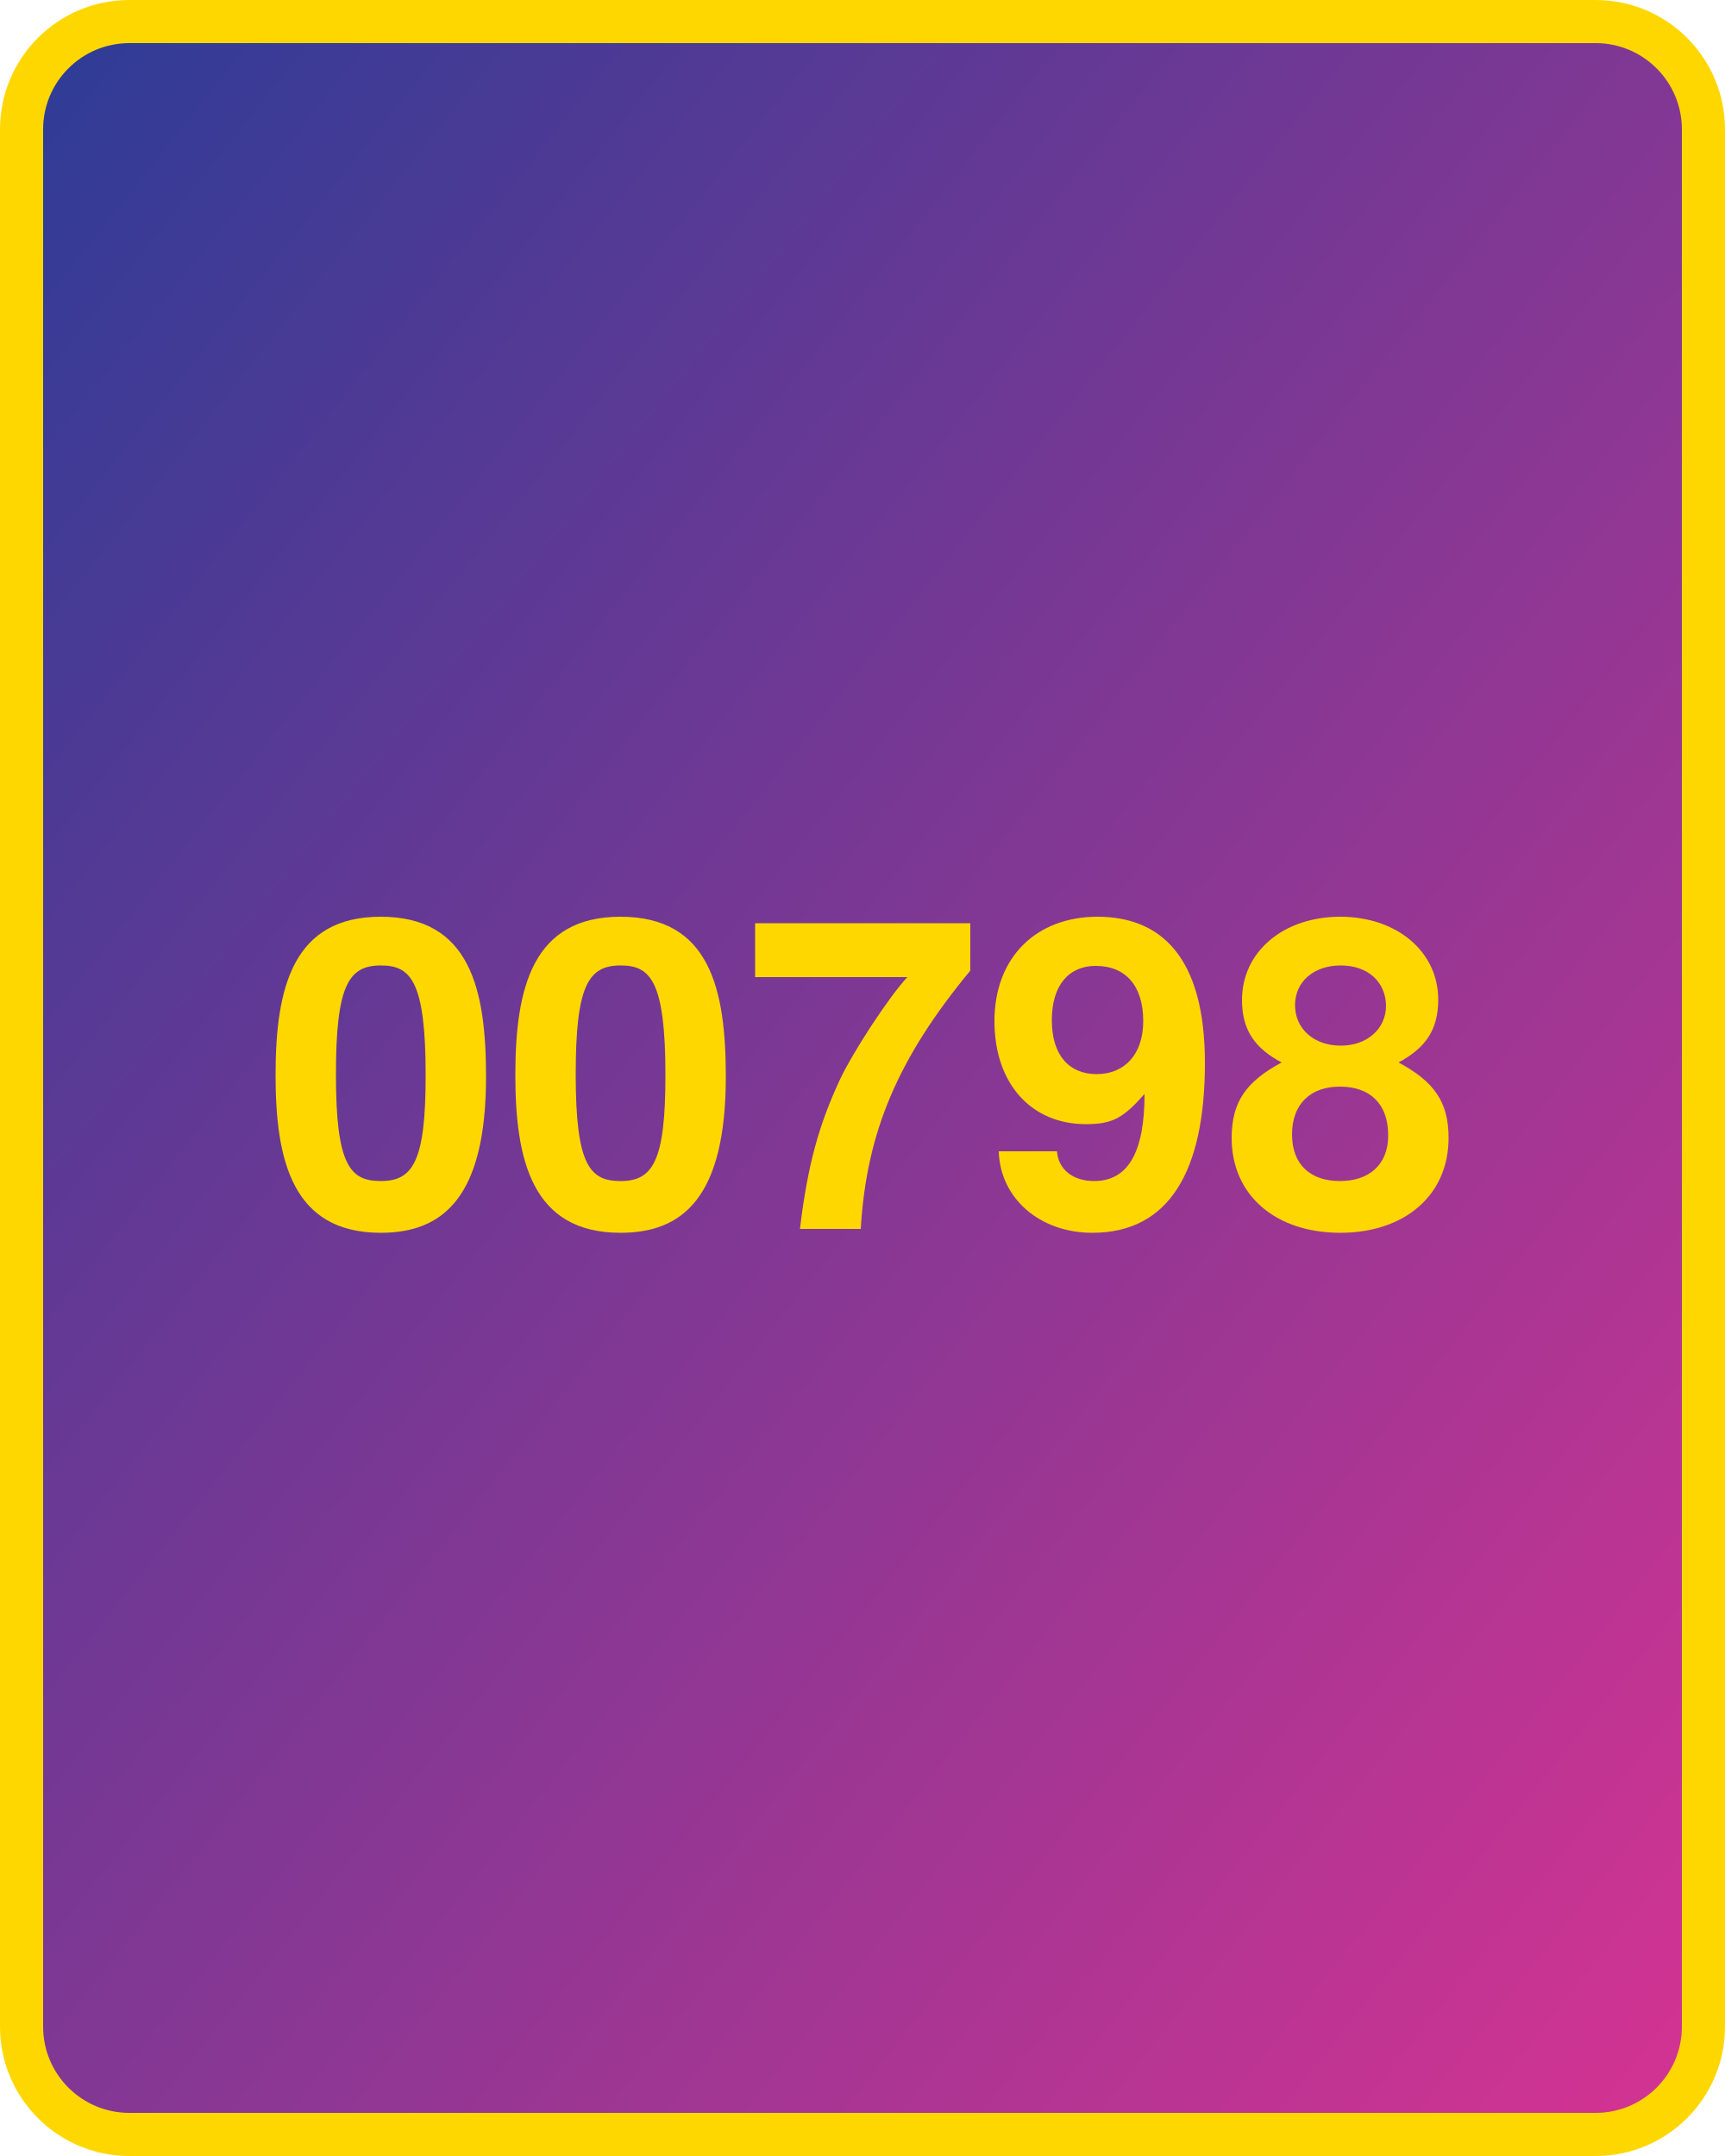
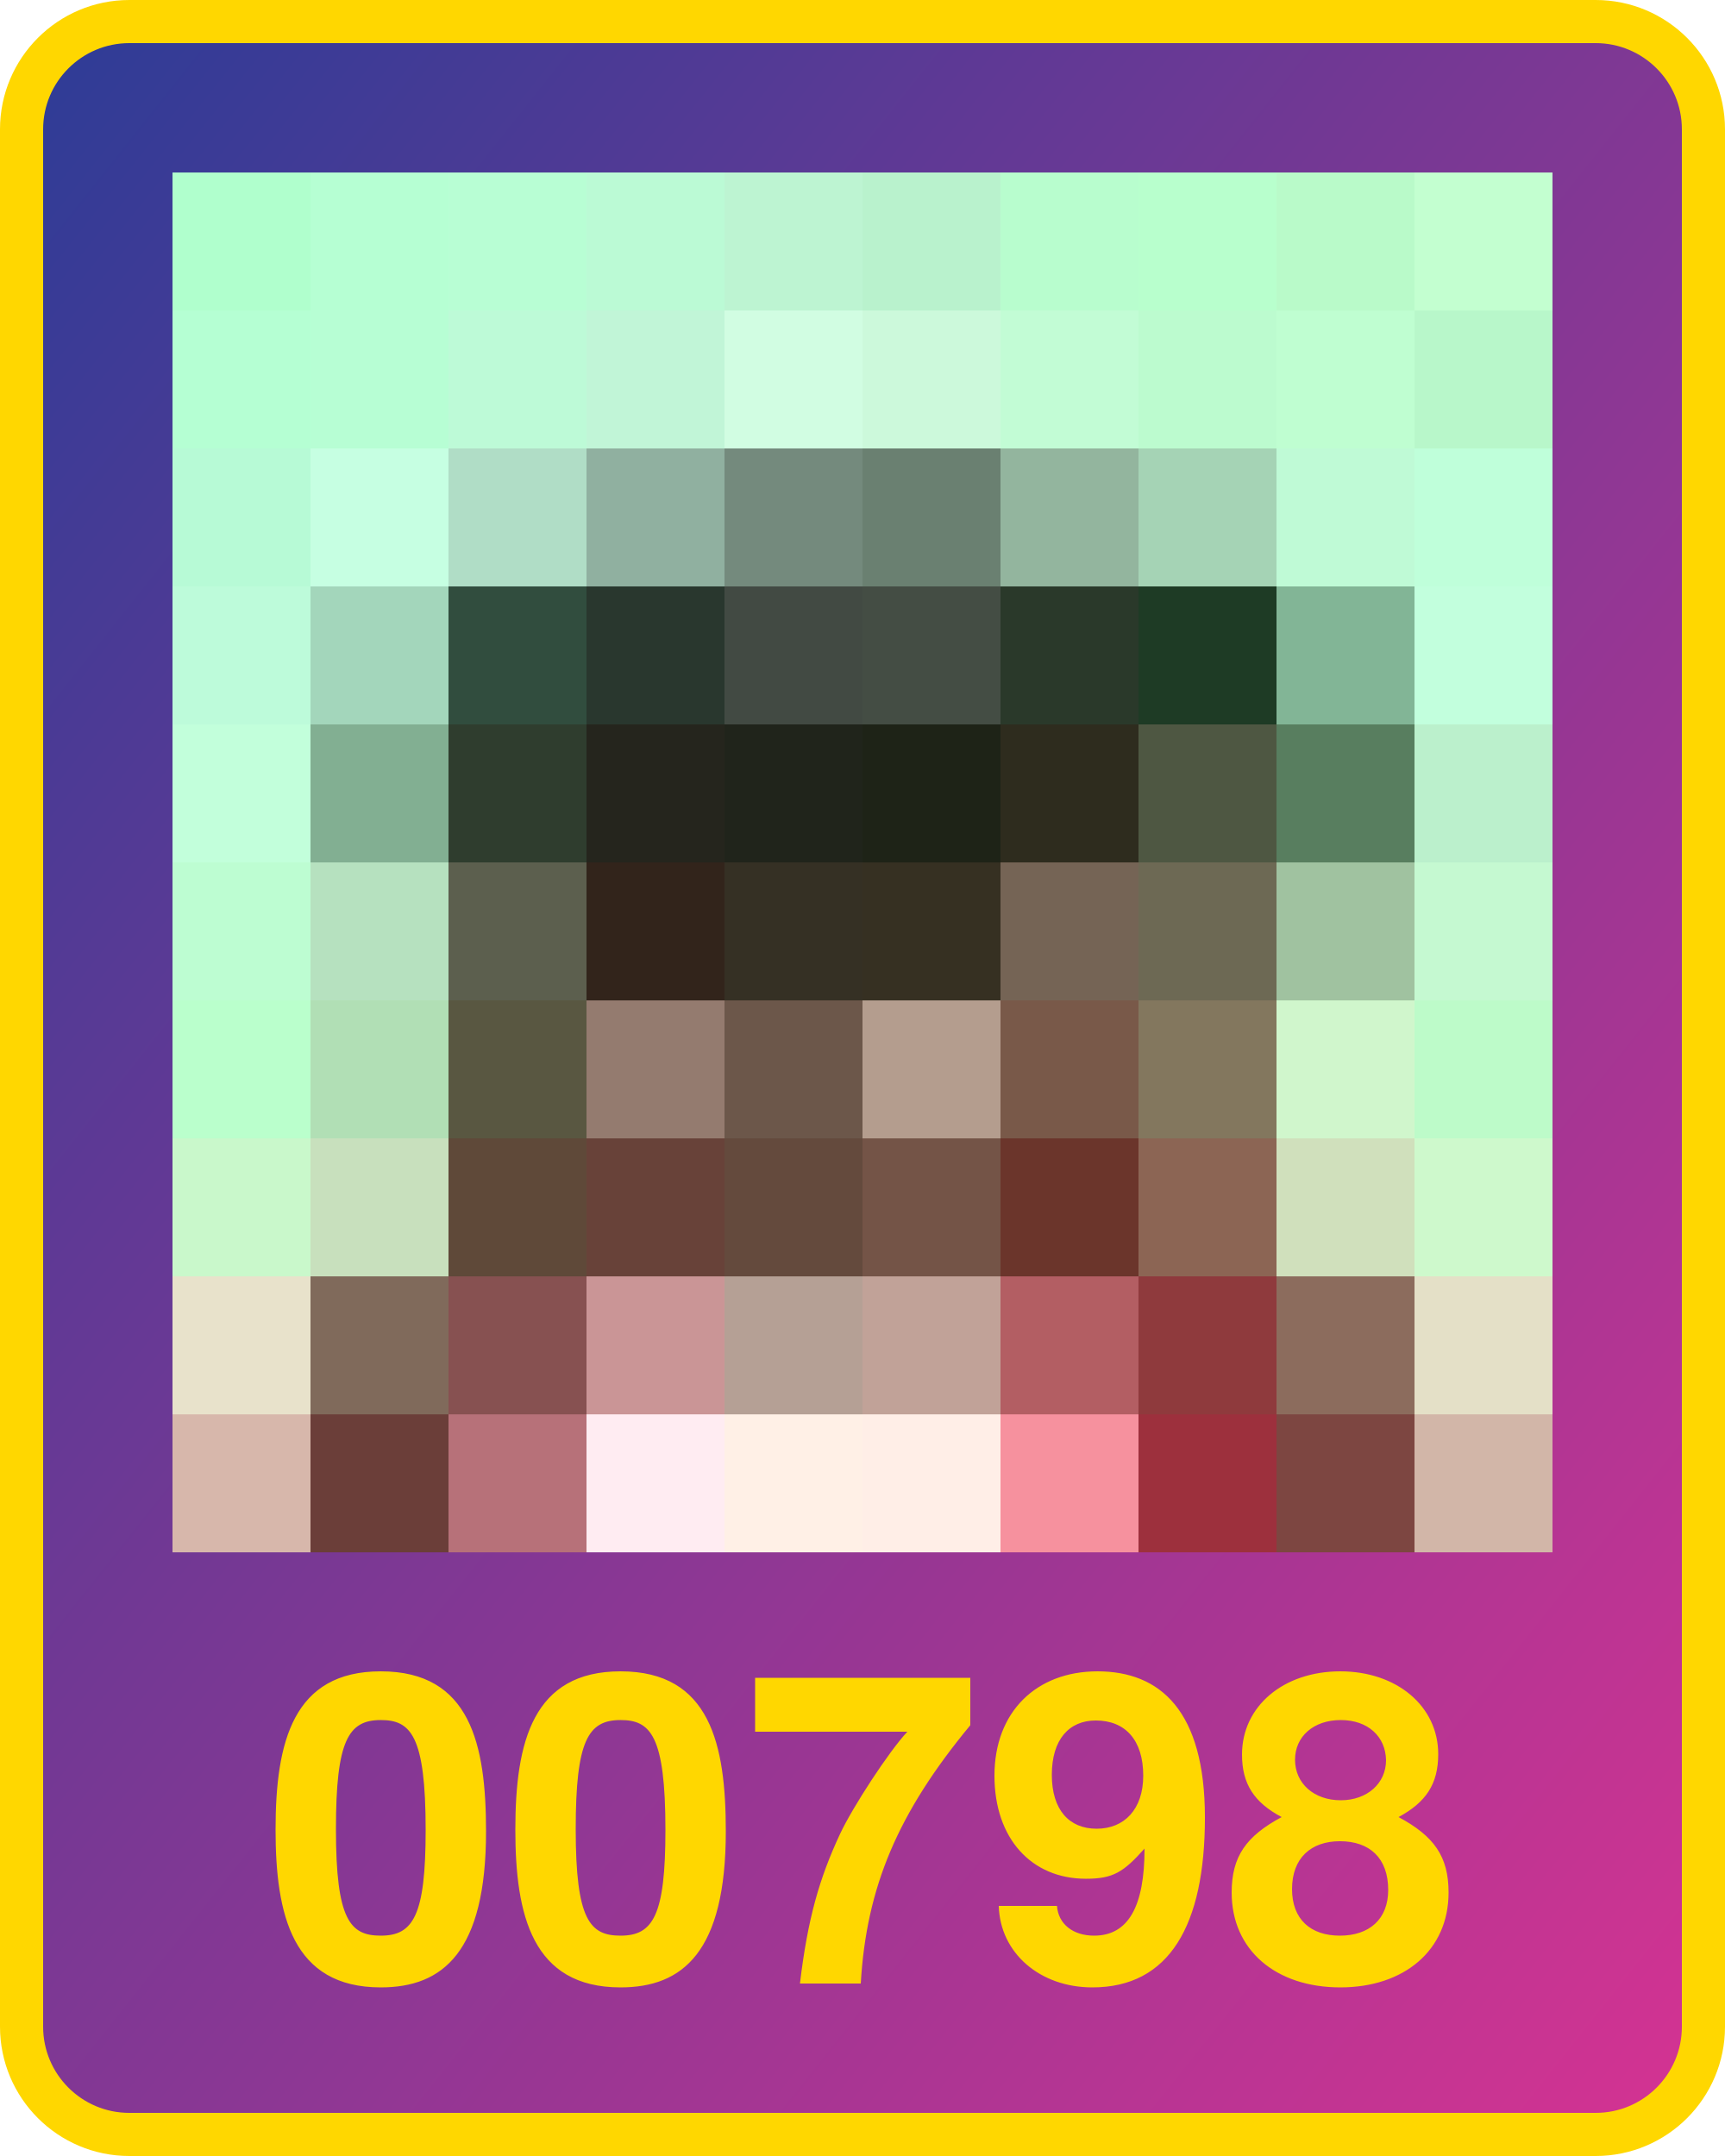
<svg xmlns="http://www.w3.org/2000/svg" width="800" height="1000" version="1.1">
  <defs>
    <linearGradient id="Gradient2" x1="0" x2="1" y1="0" y2="1">
      <stop offset="0%" stop-color="#2d3c96" />
      <stop offset="100%" stop-color="#d53392" />
    </linearGradient>
  </defs>
  <rect x="10" y="10" width="780" height="980" fill="url(#Gradient2)" rx="50" ry="50" stroke="#ffd700" stroke-width="20" />
-   <text x="400" y="570" width="780" text-anchor="middle" style="font: bold 200px 'Helvetica Neue'; fill: #ffd700">00798</text>
+   <text x="400" y="920" width="780" text-anchor="middle" style="font: bold 200px 'Helvetica Neue'; fill: #ffd700">00798</text>
+   <g transform="translate(80 80) scale(64)">
+     <rect x="0" y="0" width="1" height="1" fill="#b0ffcd" />
+ ,<rect x="0" y="1" width="1" height="1" fill="#b5ffd3" />
+ ,<rect x="0" y="2" width="1" height="1" fill="#b7fad6" />
+ ,<rect x="0" y="3" width="1" height="1" fill="#bdfbda" />
+ ,<rect x="0" y="4" width="1" height="1" fill="#c2ffdb" />
+ ,<rect x="0" y="5" width="1" height="1" fill="#bdfdd2" />
+ ,<rect x="0" y="6" width="1" height="1" fill="#baffcc" />
+ ,<rect x="0" y="7" width="1" height="1" fill="#c9f8cb" />
+ ,<rect x="0" y="8" width="1" height="1" fill="#e8e2cb" />
+ ,<rect x="0" y="9" width="1" height="1" fill="#d7b7ab" />
+ ,<rect x="1" y="0" width="1" height="1" fill="#b6ffd3" />
+ ,<rect x="1" y="1" width="1" height="1" fill="#b7fed4" />
+ ,<rect x="1" y="2" width="1" height="1" fill="#c6ffe2" />
+ ,<rect x="1" y="3" width="1" height="1" fill="#a3d6bb" />
+ ,<rect x="1" y="4" width="1" height="1" fill="#82af92" />
+ ,<rect x="1" y="5" width="1" height="1" fill="#b6e1bf" />
+ ,<rect x="1" y="6" width="1" height="1" fill="#b1dfb5" />
+ ,<rect x="1" y="7" width="1" height="1" fill="#c8e0bd" />
+ ,<rect x="1" y="8" width="1" height="1" fill="#806a5b" />
+ ,<rect x="1" y="9" width="1" height="1" fill="#6b3e39" />
+ ,<rect x="2" y="0" width="1" height="1" fill="#b8fed4" />
+ ,<rect x="2" y="1" width="1" height="1" fill="#bdfad7" />
+ ,<rect x="2" y="2" width="1" height="1" fill="#b0ddc6" />
+ ,<rect x="2" y="3" width="1" height="1" fill="#314d3e" />
+ ,<rect x="2" y="4" width="1" height="1" fill="#2f3d2e" />
+ ,<rect x="2" y="5" width="1" height="1" fill="#5c5f4e" />
+ ,<rect x="2" y="6" width="1" height="1" fill="#595741" />
+ ,<rect x="2" y="7" width="1" height="1" fill="#5f4939" />
+ ,<rect x="2" y="8" width="1" height="1" fill="#875151" />
+ ,<rect x="2" y="9" width="1" height="1" fill="#b77179" />
+ ,<rect x="3" y="0" width="1" height="1" fill="#bbfad5" />
+ ,<rect x="3" y="1" width="1" height="1" fill="#c1f5d7" />
+ ,<rect x="3" y="2" width="1" height="1" fill="#90b0a0" />
+ ,<rect x="3" y="3" width="1" height="1" fill="#29372e" />
+ ,<rect x="3" y="4" width="1" height="1" fill="#25251d" />
+ ,<rect x="3" y="5" width="1" height="1" fill="#32241b" />
+ ,<rect x="3" y="6" width="1" height="1" fill="#947b6f" />
+ ,<rect x="3" y="7" width="1" height="1" fill="#684239" />
+ ,<rect x="3" y="8" width="1" height="1" fill="#ca9596" />
+ ,<rect x="3" y="9" width="1" height="1" fill="#ffecf2" />
+ ,<rect x="4" y="0" width="1" height="1" fill="#bdf4d2" />
+ ,<rect x="4" y="1" width="1" height="1" fill="#d1fde2" />
+ ,<rect x="4" y="2" width="1" height="1" fill="#748a7d" />
+ ,<rect x="4" y="3" width="1" height="1" fill="#424a43" />
+ ,<rect x="4" y="4" width="1" height="1" fill="#20241b" />
+ ,<rect x="4" y="5" width="1" height="1" fill="#353024" />
+ ,<rect x="4" y="6" width="1" height="1" fill="#6c574a" />
+ ,<rect x="4" y="7" width="1" height="1" fill="#644a3d" />
+ ,<rect x="4" y="8" width="1" height="1" fill="#b5a095" />
+ ,<rect x="4" y="9" width="1" height="1" fill="#fff0e6" />
+ ,<rect x="5" y="0" width="1" height="1" fill="#b9f2cd" />
+ ,<rect x="5" y="1" width="1" height="1" fill="#ccf9db" />
+ ,<rect x="5" y="2" width="1" height="1" fill="#6a8071" />
+ ,<rect x="5" y="3" width="1" height="1" fill="#444d44" />
+ ,<rect x="5" y="4" width="1" height="1" fill="#1e2317" />
+ ,<rect x="5" y="5" width="1" height="1" fill="#363022" />
+ ,<rect x="5" y="6" width="1" height="1" fill="#b49d8e" />
+ ,<rect x="5" y="7" width="1" height="1" fill="#745447" />
+ ,<rect x="5" y="8" width="1" height="1" fill="#c1a298" />
+ ,<rect x="5" y="9" width="1" height="1" fill="#ffeee7" />
+ ,<rect x="6" y="0" width="1" height="1" fill="#b8fdce" />
+ ,<rect x="6" y="1" width="1" height="1" fill="#c2fcd5" />
+ ,<rect x="6" y="2" width="1" height="1" fill="#93b59e" />
+ ,<rect x="6" y="3" width="1" height="1" fill="#2a392a" />
+ ,<rect x="6" y="4" width="1" height="1" fill="#2e2c1e" />
+ ,<rect x="6" y="5" width="1" height="1" fill="#756455" />
+ ,<rect x="6" y="6" width="1" height="1" fill="#795949" />
+ ,<rect x="6" y="7" width="1" height="1" fill="#6b352b" />
+ ,<rect x="6" y="8" width="1" height="1" fill="#b35e63" />
+ ,<rect x="6" y="9" width="1" height="1" fill="#f6919e" />
+ ,<rect x="7" y="0" width="1" height="1" fill="#b8ffcd" />
+ ,<rect x="7" y="1" width="1" height="1" fill="#bcfbcf" />
+ ,<rect x="7" y="2" width="1" height="1" fill="#a5d3b5" />
+ ,<rect x="7" y="3" width="1" height="1" fill="#1e3b25" />
+ ,<rect x="7" y="4" width="1" height="1" fill="#4e5742" />
+ ,<rect x="7" y="5" width="1" height="1" fill="#6d6954" />
+ ,<rect x="7" y="6" width="1" height="1" fill="#83775e" />
+ ,<rect x="7" y="7" width="1" height="1" fill="#8c6554" />
+ ,<rect x="7" y="8" width="1" height="1" fill="#8f3a3d" />
+ ,<rect x="7" y="9" width="1" height="1" fill="#9d303d" />
+ ,<rect x="8" y="0" width="1" height="1" fill="#b9fac9" />
+ ,<rect x="8" y="1" width="1" height="1" fill="#bffed1" />
+ ,<rect x="8" y="2" width="1" height="1" fill="#bffad6" />
+ ,<rect x="8" y="3" width="1" height="1" fill="#82b596" />
+ ,<rect x="8" y="4" width="1" height="1" fill="#587e5f" />
+ ,<rect x="8" y="5" width="1" height="1" fill="#a0c2a0" />
+ ,<rect x="8" y="6" width="1" height="1" fill="#d0f6cc" />
+ ,<rect x="8" y="7" width="1" height="1" fill="#d0e0bc" />
+ ,<rect x="8" y="8" width="1" height="1" fill="#8c6c5d" />
+ ,<rect x="8" y="9" width="1" height="1" fill="#7d4641" />
+ ,<rect x="9" y="0" width="1" height="1" fill="#c3ffd0" />
+ ,<rect x="9" y="1" width="1" height="1" fill="#b8f7ca" />
+ ,<rect x="9" y="2" width="1" height="1" fill="#bfffda" />
+ ,<rect x="9" y="3" width="1" height="1" fill="#c2ffdd" />
+ ,<rect x="9" y="4" width="1" height="1" fill="#bbf0cc" />
+ ,<rect x="9" y="5" width="1" height="1" fill="#c5f9d1" />
+ ,<rect x="9" y="6" width="1" height="1" fill="#bdfbc9" />
+ ,<rect x="9" y="7" width="1" height="1" fill="#cef9cc" />
+ ,<rect x="9" y="8" width="1" height="1" fill="#e4e0c7" />
+ ,<rect x="9" y="9" width="1" height="1" fill="#d2b6a8" />
+   </g>
</svg>
